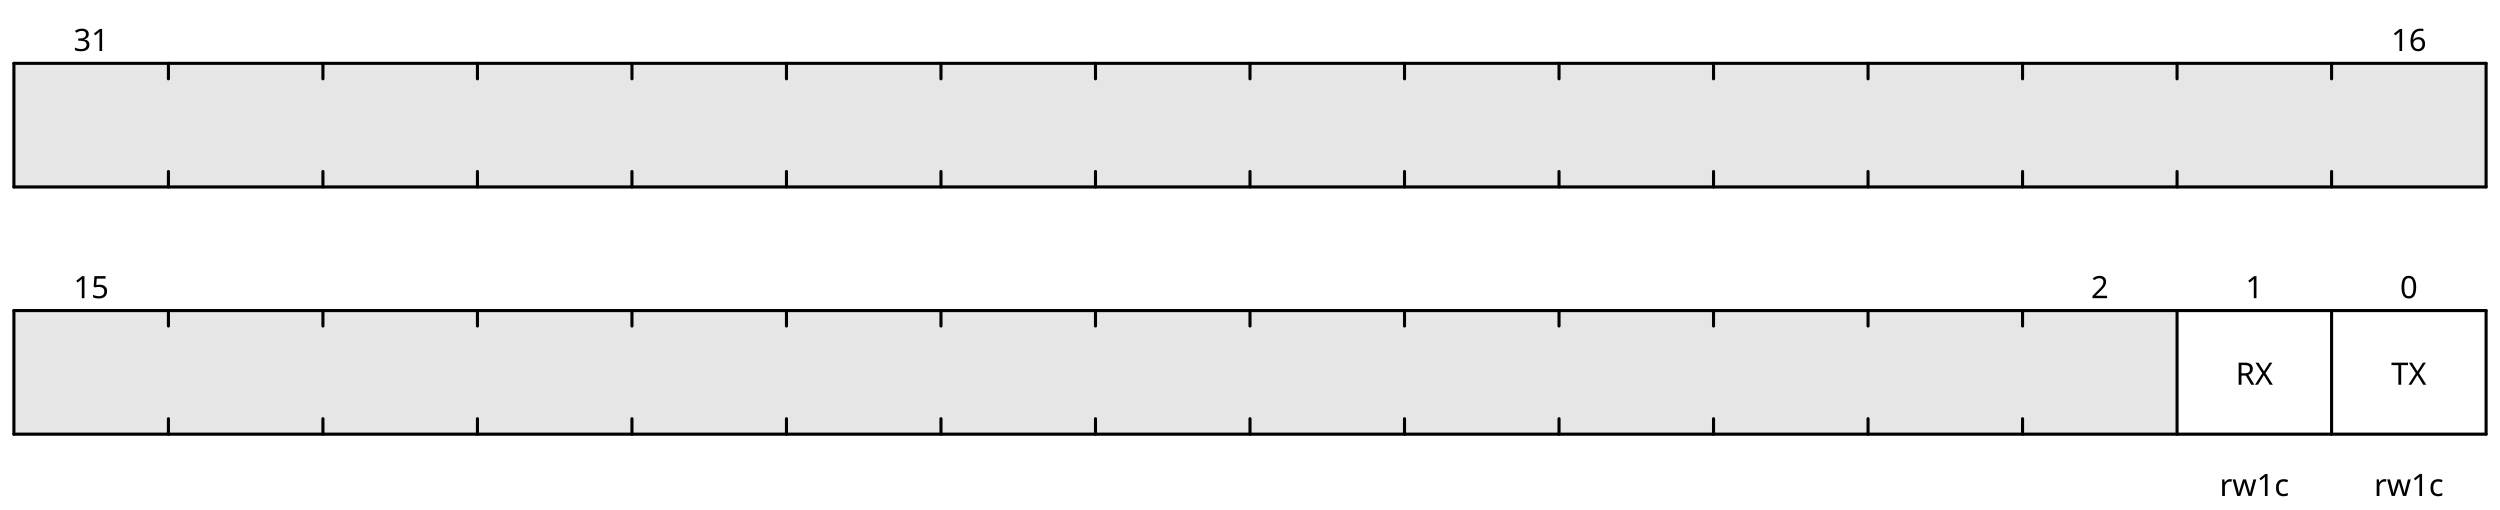
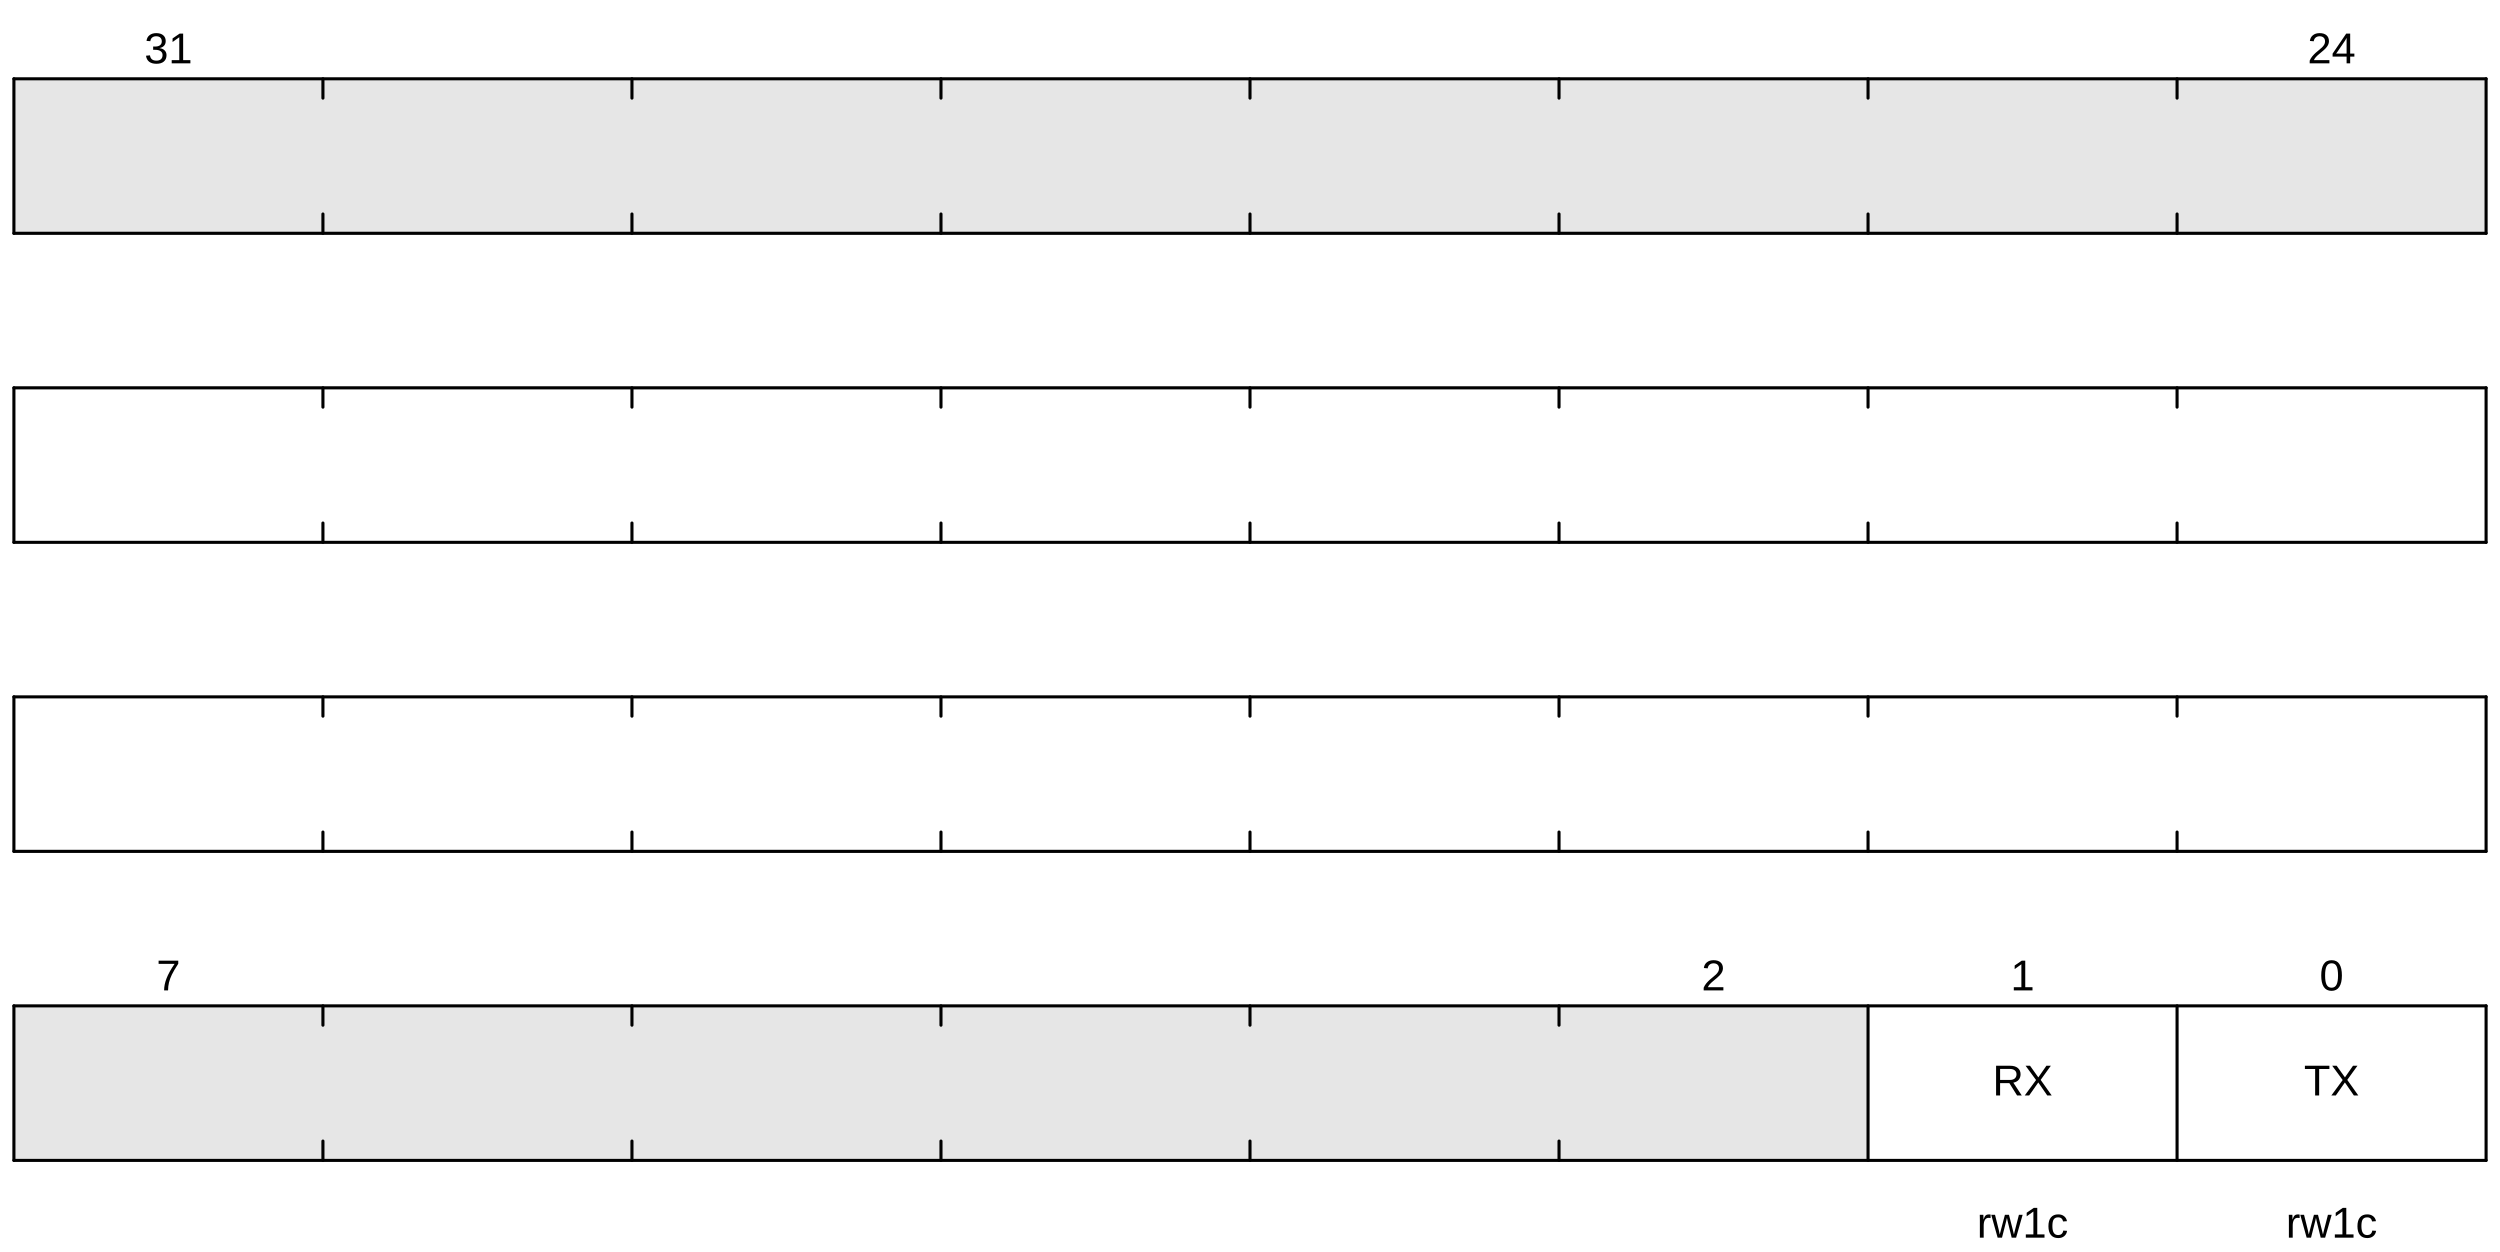
- <svg xmlns="http://www.w3.org/2000/svg" baseProfile="full" class="WaveDrom" height="165" version="1.1" viewBox="0,0,809,165" width="809">
+ <svg xmlns="http://www.w3.org/2000/svg" baseProfile="full" class="WaveDrom" height="405" version="1.1" viewBox="0,0,809,405" width="809">
  <defs />
-   <g font-family="sans-serif" font-size="10" font-weight="normal" text-anchor="middle" transform="translate(4.5,80.5)">
-     <g stroke="black" stroke-linecap="round" stroke-width="1" transform="translate(0,20.0)">
+   <g font-family="Arial" font-size="14" font-weight="normal" text-anchor="middle" transform="translate(4.5,300.5)">
+     <g stroke="black" stroke-linecap="round" stroke-width="1" transform="translate(0,25.0)">
      <line x1="0" x2="800" y1="0" y2="0" />
-       <line x1="0" x2="0" y1="0" y2="40.0" />
-       <line x1="0" x2="800" y1="40.0" y2="40.0" />
-       <line x1="800.0" x2="800.0" y1="0" y2="40.0" />
-       <line x1="750.0" x2="750.0" y1="0" y2="40.0" />
-       <line x1="700.0" x2="700.0" y1="0" y2="40.0" />
-       <line x1="650.0" x2="650.0" y1="0" y2="5.0" />
-       <line x1="650.0" x2="650.0" y1="35.0" y2="40.0" />
-       <line x1="600.0" x2="600.0" y1="0" y2="5.0" />
-       <line x1="600.0" x2="600.0" y1="35.0" y2="40.0" />
-       <line x1="550.0" x2="550.0" y1="0" y2="5.0" />
-       <line x1="550.0" x2="550.0" y1="35.0" y2="40.0" />
-       <line x1="500.0" x2="500.0" y1="0" y2="5.0" />
-       <line x1="500.0" x2="500.0" y1="35.0" y2="40.0" />
-       <line x1="450.0" x2="450.0" y1="0" y2="5.0" />
-       <line x1="450.0" x2="450.0" y1="35.0" y2="40.0" />
-       <line x1="400.0" x2="400.0" y1="0" y2="5.0" />
-       <line x1="400.0" x2="400.0" y1="35.0" y2="40.0" />
-       <line x1="350.0" x2="350.0" y1="0" y2="5.0" />
-       <line x1="350.0" x2="350.0" y1="35.0" y2="40.0" />
-       <line x1="300.0" x2="300.0" y1="0" y2="5.0" />
-       <line x1="300.0" x2="300.0" y1="35.0" y2="40.0" />
-       <line x1="250.0" x2="250.0" y1="0" y2="5.0" />
-       <line x1="250.0" x2="250.0" y1="35.0" y2="40.0" />
-       <line x1="200.0" x2="200.0" y1="0" y2="5.0" />
-       <line x1="200.0" x2="200.0" y1="35.0" y2="40.0" />
-       <line x1="150.0" x2="150.0" y1="0" y2="5.0" />
-       <line x1="150.0" x2="150.0" y1="35.0" y2="40.0" />
-       <line x1="100.0" x2="100.0" y1="0" y2="5.0" />
-       <line x1="100.0" x2="100.0" y1="35.0" y2="40.0" />
-       <line x1="50.0" x2="50.0" y1="0" y2="5.0" />
-       <line x1="50.0" x2="50.0" y1="35.0" y2="40.0" />
+       <line x1="0" x2="0" y1="0" y2="50.0" />
+       <line x1="0" x2="800" y1="50.0" y2="50.0" />
+       <line x1="800.0" x2="800.0" y1="0" y2="50.0" />
+       <line x1="700.0" x2="700.0" y1="0" y2="50.0" />
+       <line x1="600.0" x2="600.0" y1="0" y2="50.0" />
+       <line x1="500.0" x2="500.0" y1="0" y2="6.25" />
+       <line x1="500.0" x2="500.0" y1="43.75" y2="50.0" />
+       <line x1="400.0" x2="400.0" y1="0" y2="6.25" />
+       <line x1="400.0" x2="400.0" y1="43.75" y2="50.0" />
+       <line x1="300.0" x2="300.0" y1="0" y2="6.25" />
+       <line x1="300.0" x2="300.0" y1="43.75" y2="50.0" />
+       <line x1="200.0" x2="200.0" y1="0" y2="6.25" />
+       <line x1="200.0" x2="200.0" y1="43.75" y2="50.0" />
+       <line x1="100.0" x2="100.0" y1="0" y2="6.25" />
+       <line x1="100.0" x2="100.0" y1="43.75" y2="50.0" />
    </g>
    <g text-anchor="middle">
      <g>
-         <g transform="translate(0,20.0)">
-           <rect height="40.0" style="fill-opacity:0.1" width="700.0" x="0.0" y="0" />
+         <g transform="translate(0,25.0)">
+           <rect height="50.0" style="fill-opacity:0.1" width="600.0" x="0.0" y="0" />
        </g>
-         <g transform="translate(25.0,16.0)">
-           <text x="750.0">
+         <g transform="translate(50.0,20.0)">
+           <text x="700.0">
            <tspan>0</tspan>
          </text>
-           <text x="700.0">
+           <text x="600.0">
            <tspan>1</tspan>
          </text>
-           <text x="650.0">
+           <text x="500.0">
            <tspan>2</tspan>
          </text>
          <text x="0.0">
-             <tspan>15</tspan>
+             <tspan>7</tspan>
          </text>
        </g>
-         <g transform="translate(25.0,44.0)">
-           <text x="750.0">
+         <g transform="translate(50.0,54.0)">
+           <text x="700.0">
            <tspan>TX</tspan>
          </text>
-           <text x="700.0">
+           <text x="600.0">
            <tspan>RX</tspan>
          </text>
        </g>
-         <g transform="translate(25.0,80)">
-           <text x="750.0">
+         <g transform="translate(50.0,100)">
+           <text x="700.0">
            <tspan>rw1c</tspan>
          </text>
-           <text x="700.0">
+           <text x="600.0">
            <tspan>rw1c</tspan>
          </text>
        </g>
      </g>
    </g>
  </g>
-   <g font-family="sans-serif" font-size="10" font-weight="normal" text-anchor="middle" transform="translate(4.5,0.5)">
-     <g stroke="black" stroke-linecap="round" stroke-width="1" transform="translate(0,20.0)">
+   <g font-family="Arial" font-size="14" font-weight="normal" text-anchor="middle" transform="translate(4.5,200.5)">
+     <g stroke="black" stroke-linecap="round" stroke-width="1" transform="translate(0,25.0)">
      <line x1="0" x2="800" y1="0" y2="0" />
-       <line x1="0" x2="0" y1="0" y2="40.0" />
-       <line x1="0" x2="800" y1="40.0" y2="40.0" />
-       <line x1="800.0" x2="800.0" y1="0" y2="40.0" />
-       <line x1="750.0" x2="750.0" y1="0" y2="5.0" />
-       <line x1="750.0" x2="750.0" y1="35.0" y2="40.0" />
-       <line x1="700.0" x2="700.0" y1="0" y2="5.0" />
-       <line x1="700.0" x2="700.0" y1="35.0" y2="40.0" />
-       <line x1="650.0" x2="650.0" y1="0" y2="5.0" />
-       <line x1="650.0" x2="650.0" y1="35.0" y2="40.0" />
-       <line x1="600.0" x2="600.0" y1="0" y2="5.0" />
-       <line x1="600.0" x2="600.0" y1="35.0" y2="40.0" />
-       <line x1="550.0" x2="550.0" y1="0" y2="5.0" />
-       <line x1="550.0" x2="550.0" y1="35.0" y2="40.0" />
-       <line x1="500.0" x2="500.0" y1="0" y2="5.0" />
-       <line x1="500.0" x2="500.0" y1="35.0" y2="40.0" />
-       <line x1="450.0" x2="450.0" y1="0" y2="5.0" />
-       <line x1="450.0" x2="450.0" y1="35.0" y2="40.0" />
-       <line x1="400.0" x2="400.0" y1="0" y2="5.0" />
-       <line x1="400.0" x2="400.0" y1="35.0" y2="40.0" />
-       <line x1="350.0" x2="350.0" y1="0" y2="5.0" />
-       <line x1="350.0" x2="350.0" y1="35.0" y2="40.0" />
-       <line x1="300.0" x2="300.0" y1="0" y2="5.0" />
-       <line x1="300.0" x2="300.0" y1="35.0" y2="40.0" />
-       <line x1="250.0" x2="250.0" y1="0" y2="5.0" />
-       <line x1="250.0" x2="250.0" y1="35.0" y2="40.0" />
-       <line x1="200.0" x2="200.0" y1="0" y2="5.0" />
-       <line x1="200.0" x2="200.0" y1="35.0" y2="40.0" />
-       <line x1="150.0" x2="150.0" y1="0" y2="5.0" />
-       <line x1="150.0" x2="150.0" y1="35.0" y2="40.0" />
-       <line x1="100.0" x2="100.0" y1="0" y2="5.0" />
-       <line x1="100.0" x2="100.0" y1="35.0" y2="40.0" />
-       <line x1="50.0" x2="50.0" y1="0" y2="5.0" />
-       <line x1="50.0" x2="50.0" y1="35.0" y2="40.0" />
+       <line x1="0" x2="0" y1="0" y2="50.0" />
+       <line x1="0" x2="800" y1="50.0" y2="50.0" />
+       <line x1="800.0" x2="800.0" y1="0" y2="50.0" />
+       <line x1="700.0" x2="700.0" y1="0" y2="6.25" />
+       <line x1="700.0" x2="700.0" y1="43.75" y2="50.0" />
+       <line x1="600.0" x2="600.0" y1="0" y2="6.25" />
+       <line x1="600.0" x2="600.0" y1="43.75" y2="50.0" />
+       <line x1="500.0" x2="500.0" y1="0" y2="6.25" />
+       <line x1="500.0" x2="500.0" y1="43.75" y2="50.0" />
+       <line x1="400.0" x2="400.0" y1="0" y2="6.25" />
+       <line x1="400.0" x2="400.0" y1="43.75" y2="50.0" />
+       <line x1="300.0" x2="300.0" y1="0" y2="6.25" />
+       <line x1="300.0" x2="300.0" y1="43.75" y2="50.0" />
+       <line x1="200.0" x2="200.0" y1="0" y2="6.25" />
+       <line x1="200.0" x2="200.0" y1="43.75" y2="50.0" />
+       <line x1="100.0" x2="100.0" y1="0" y2="6.25" />
+       <line x1="100.0" x2="100.0" y1="43.75" y2="50.0" />
    </g>
    <g text-anchor="middle">
      <g>
-         <g transform="translate(0,20.0)">
-           <rect height="40.0" style="fill-opacity:0.1" width="800.0" x="0.0" y="0" />
+         <g transform="translate(0,25.0)" />
+         <g transform="translate(50.0,20.0)" />
+         <g transform="translate(50.0,54.0)" />
+         <g transform="translate(50.0,100)" />
+       </g>
+     </g>
+   </g>
+   <g font-family="Arial" font-size="14" font-weight="normal" text-anchor="middle" transform="translate(4.5,100.5)">
+     <g stroke="black" stroke-linecap="round" stroke-width="1" transform="translate(0,25.0)">
+       <line x1="0" x2="800" y1="0" y2="0" />
+       <line x1="0" x2="0" y1="0" y2="50.0" />
+       <line x1="0" x2="800" y1="50.0" y2="50.0" />
+       <line x1="800.0" x2="800.0" y1="0" y2="50.0" />
+       <line x1="700.0" x2="700.0" y1="0" y2="6.25" />
+       <line x1="700.0" x2="700.0" y1="43.75" y2="50.0" />
+       <line x1="600.0" x2="600.0" y1="0" y2="6.25" />
+       <line x1="600.0" x2="600.0" y1="43.75" y2="50.0" />
+       <line x1="500.0" x2="500.0" y1="0" y2="6.25" />
+       <line x1="500.0" x2="500.0" y1="43.75" y2="50.0" />
+       <line x1="400.0" x2="400.0" y1="0" y2="6.25" />
+       <line x1="400.0" x2="400.0" y1="43.75" y2="50.0" />
+       <line x1="300.0" x2="300.0" y1="0" y2="6.25" />
+       <line x1="300.0" x2="300.0" y1="43.75" y2="50.0" />
+       <line x1="200.0" x2="200.0" y1="0" y2="6.25" />
+       <line x1="200.0" x2="200.0" y1="43.75" y2="50.0" />
+       <line x1="100.0" x2="100.0" y1="0" y2="6.25" />
+       <line x1="100.0" x2="100.0" y1="43.75" y2="50.0" />
+     </g>
+     <g text-anchor="middle">
+       <g>
+         <g transform="translate(0,25.0)" />
+         <g transform="translate(50.0,20.0)" />
+         <g transform="translate(50.0,54.0)" />
+         <g transform="translate(50.0,100)" />
+       </g>
+     </g>
+   </g>
+   <g font-family="Arial" font-size="14" font-weight="normal" text-anchor="middle" transform="translate(4.5,0.5)">
+     <g stroke="black" stroke-linecap="round" stroke-width="1" transform="translate(0,25.0)">
+       <line x1="0" x2="800" y1="0" y2="0" />
+       <line x1="0" x2="0" y1="0" y2="50.0" />
+       <line x1="0" x2="800" y1="50.0" y2="50.0" />
+       <line x1="800.0" x2="800.0" y1="0" y2="50.0" />
+       <line x1="700.0" x2="700.0" y1="0" y2="6.25" />
+       <line x1="700.0" x2="700.0" y1="43.75" y2="50.0" />
+       <line x1="600.0" x2="600.0" y1="0" y2="6.25" />
+       <line x1="600.0" x2="600.0" y1="43.75" y2="50.0" />
+       <line x1="500.0" x2="500.0" y1="0" y2="6.25" />
+       <line x1="500.0" x2="500.0" y1="43.75" y2="50.0" />
+       <line x1="400.0" x2="400.0" y1="0" y2="6.25" />
+       <line x1="400.0" x2="400.0" y1="43.75" y2="50.0" />
+       <line x1="300.0" x2="300.0" y1="0" y2="6.25" />
+       <line x1="300.0" x2="300.0" y1="43.75" y2="50.0" />
+       <line x1="200.0" x2="200.0" y1="0" y2="6.25" />
+       <line x1="200.0" x2="200.0" y1="43.75" y2="50.0" />
+       <line x1="100.0" x2="100.0" y1="0" y2="6.25" />
+       <line x1="100.0" x2="100.0" y1="43.75" y2="50.0" />
+     </g>
+     <g text-anchor="middle">
+       <g>
+         <g transform="translate(0,25.0)">
+           <rect height="50.0" style="fill-opacity:0.1" width="800.0" x="0.0" y="0" />
        </g>
-         <g transform="translate(25.0,16.0)">
-           <text x="750.0">
-             <tspan>16</tspan>
+         <g transform="translate(50.0,20.0)">
+           <text x="700.0">
+             <tspan>24</tspan>
          </text>
          <text x="0.0">
            <tspan>31</tspan>
          </text>
        </g>
-         <g transform="translate(25.0,44.0)" />
-         <g transform="translate(25.0,80)" />
+         <g transform="translate(50.0,54.0)" />
+         <g transform="translate(50.0,100)" />
      </g>
    </g>
  </g>
</svg>
